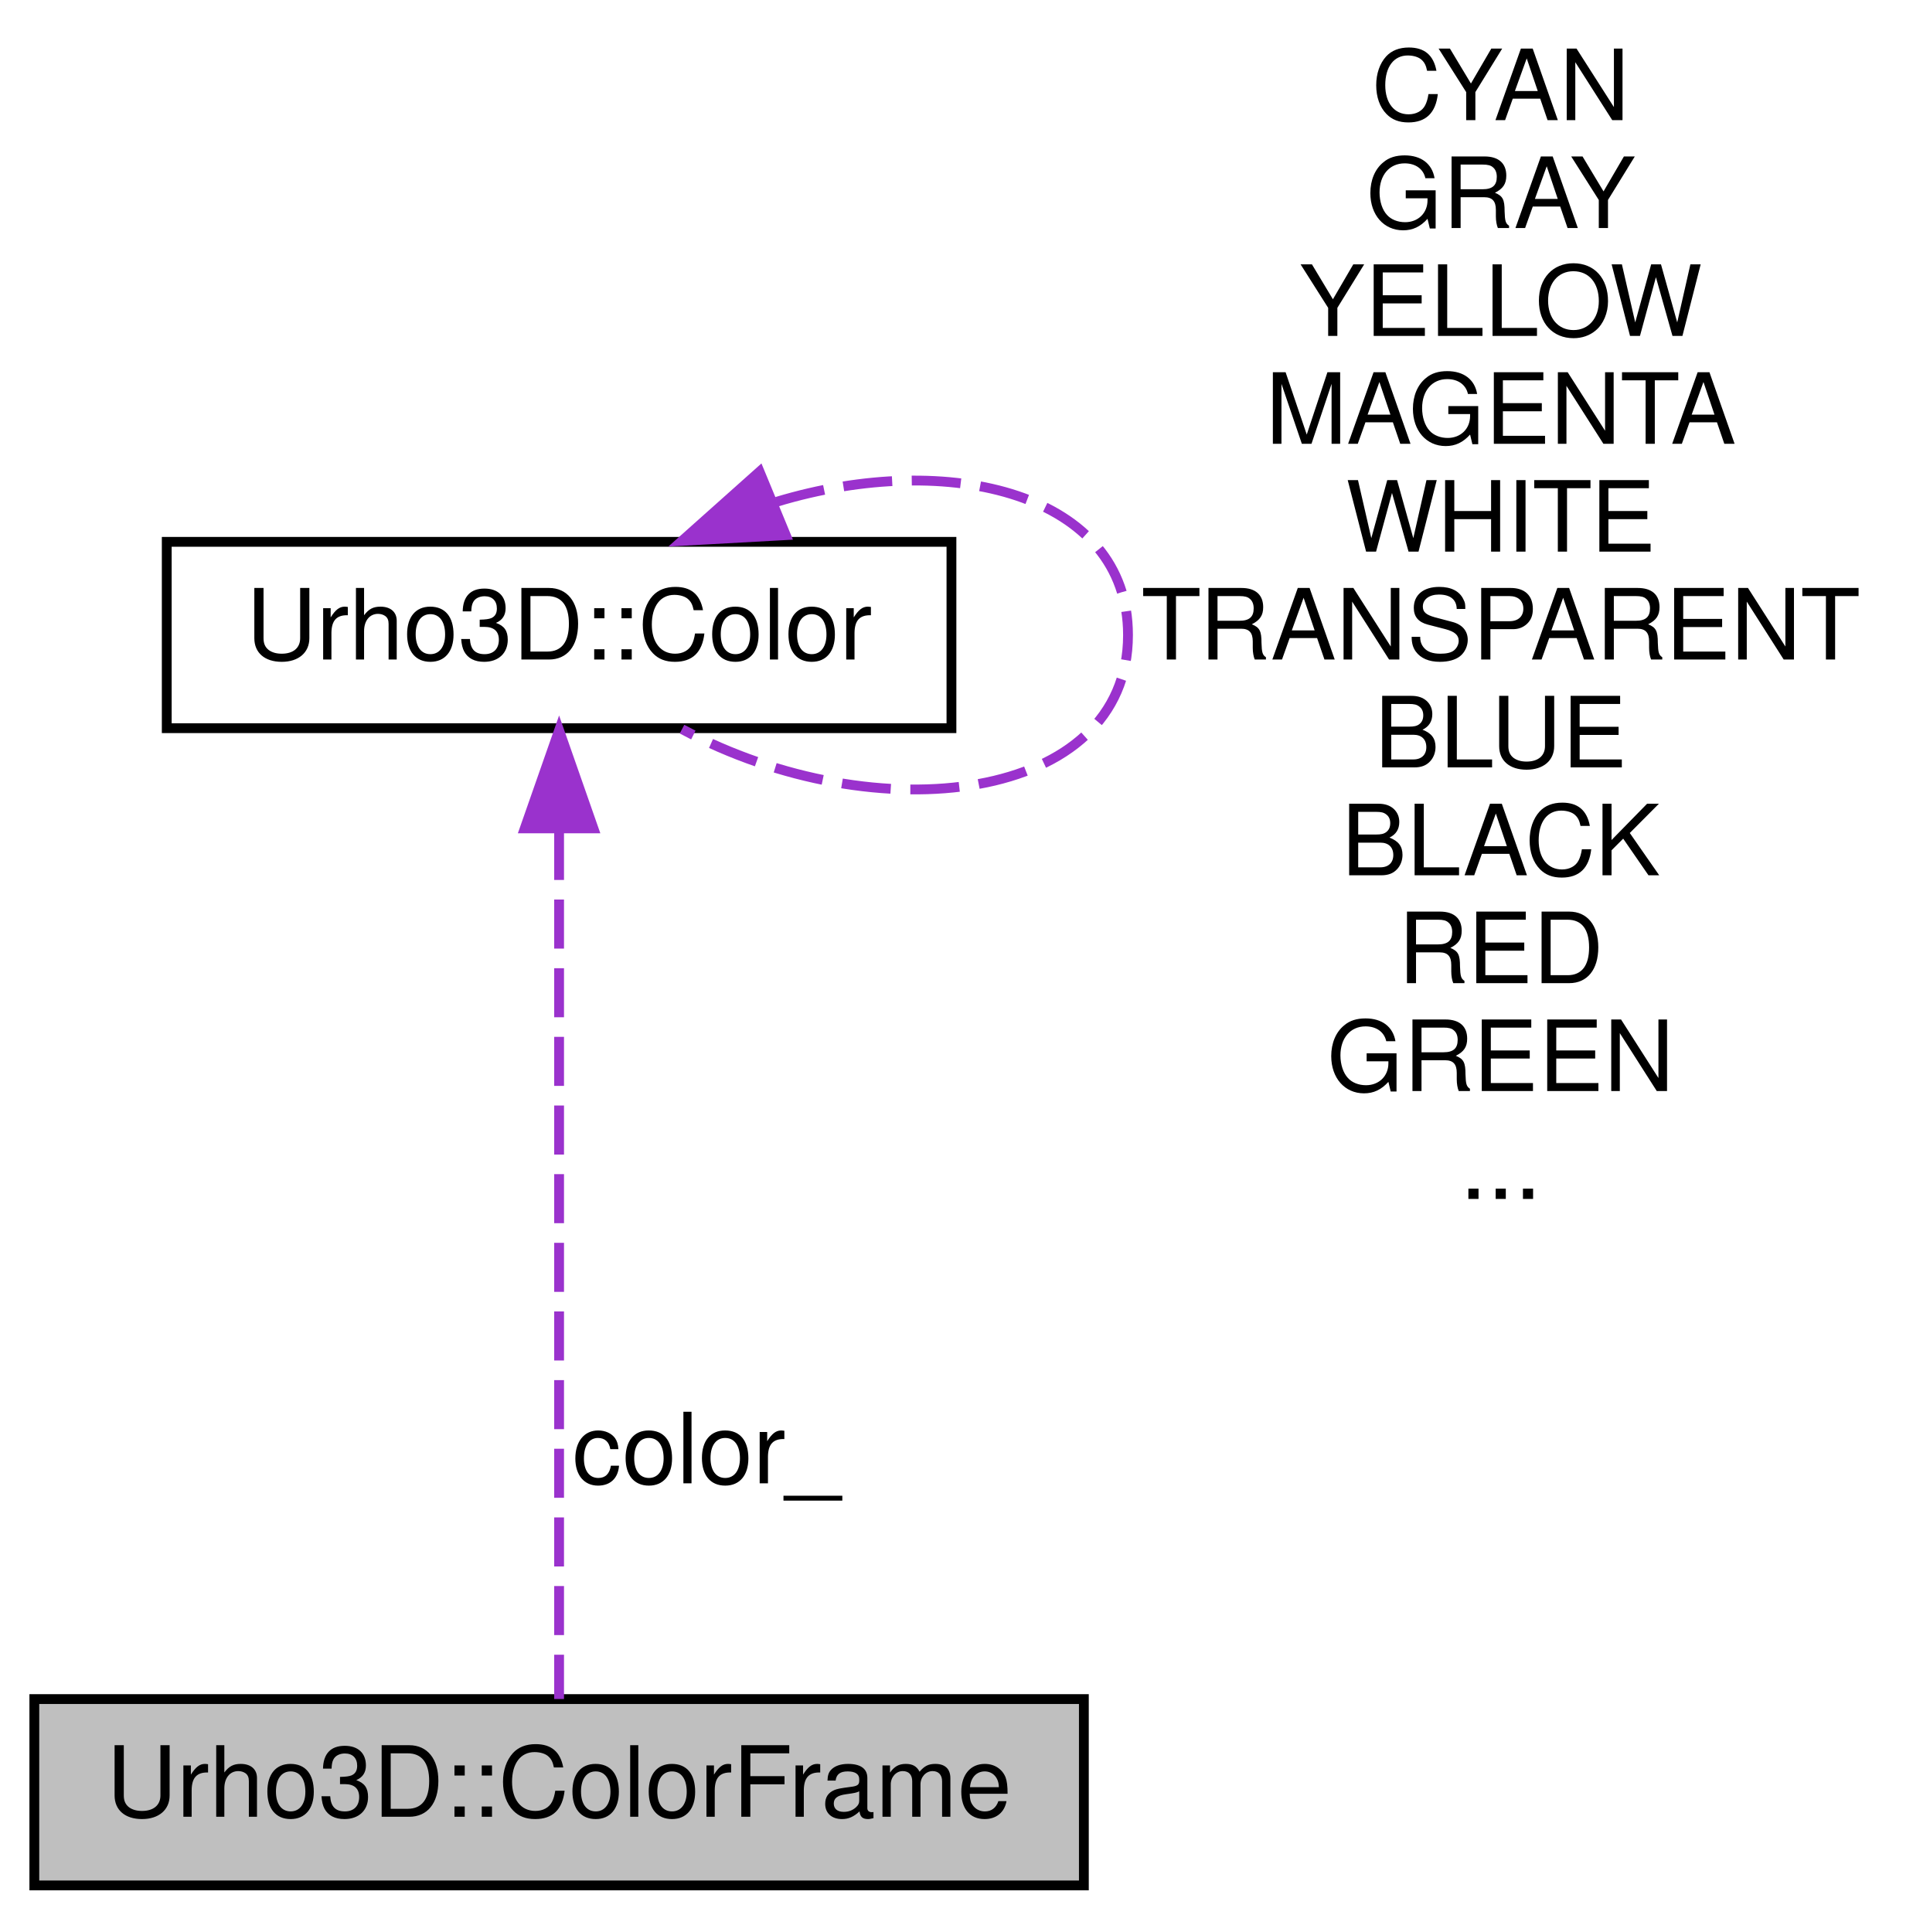
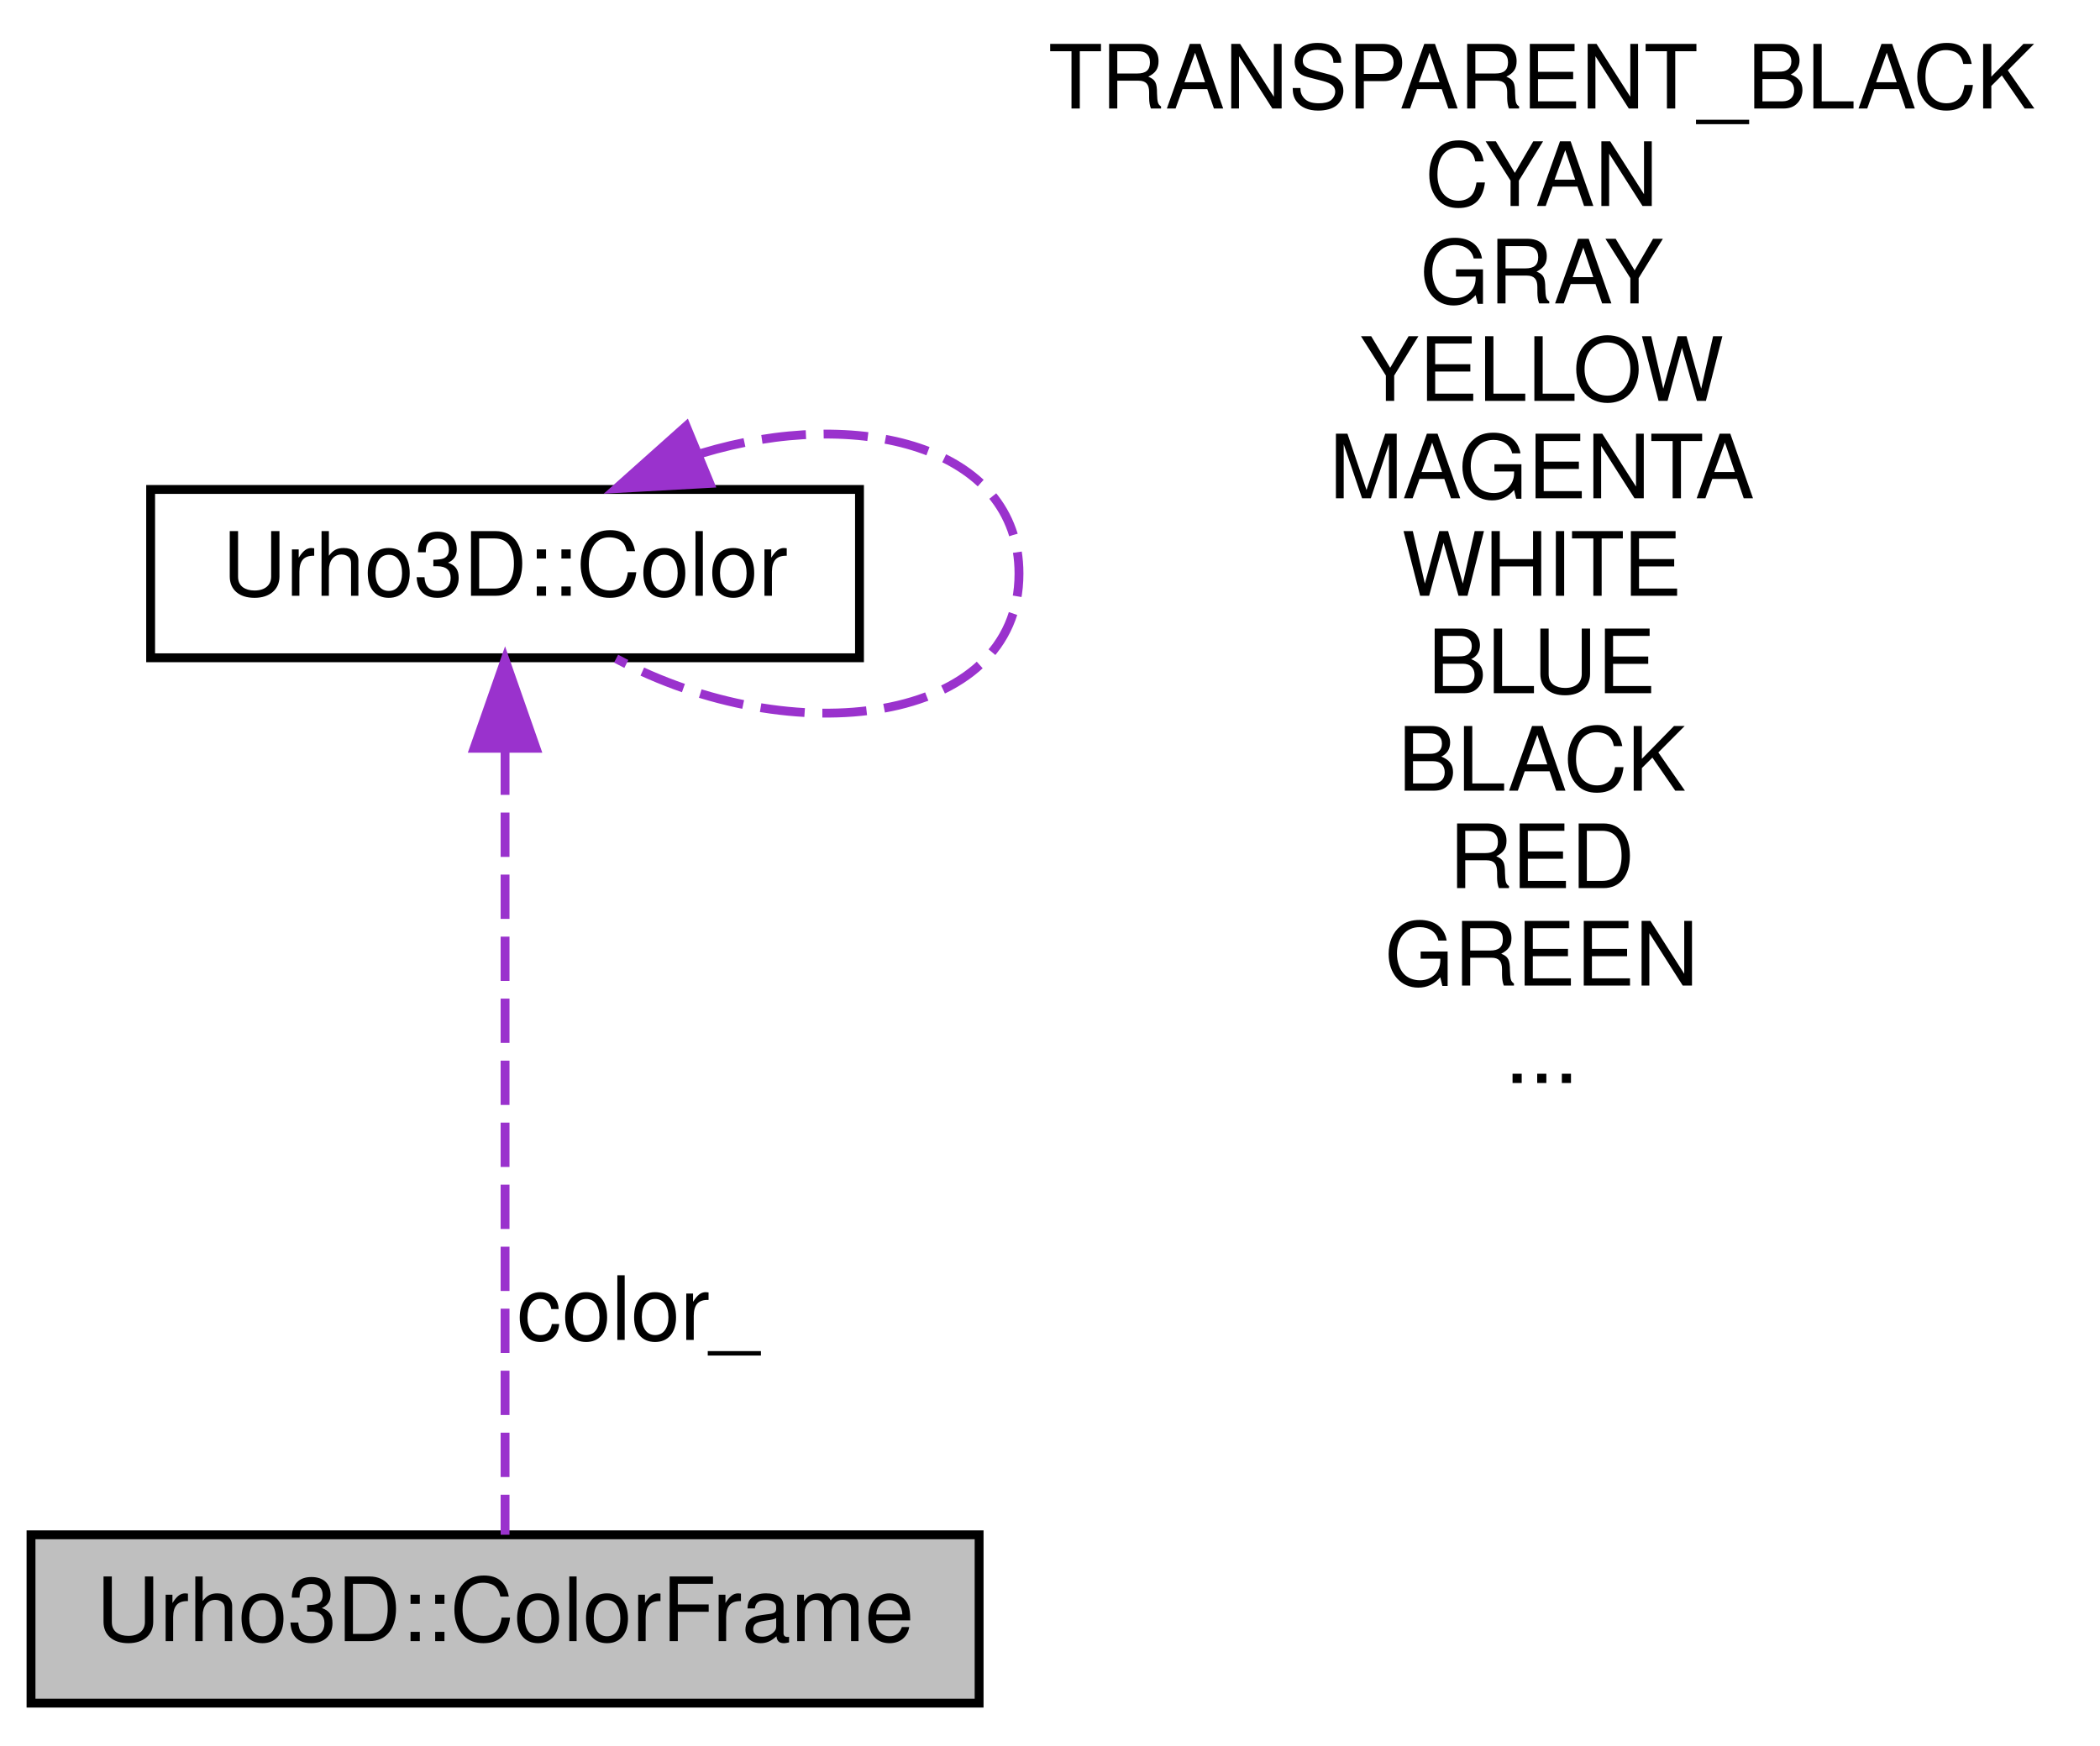
- <svg xmlns="http://www.w3.org/2000/svg" xmlns:xlink="http://www.w3.org/1999/xlink" width="195pt" height="197pt" viewBox="0.00 0.00 195.00 196.50">
+ <svg xmlns="http://www.w3.org/2000/svg" xmlns:xlink="http://www.w3.org/1999/xlink" width="237pt" height="197pt" viewBox="0.00 0.00 237.00 196.50">
  <g id="graph0" class="graph" transform="scale(1 1) rotate(0) translate(4 192.5)">
    <g id="node1" class="node">
      <polygon fill="#bfbfbf" stroke="black" points="-0.5,-0.5 -0.5,-19.5 106.5,-19.5 106.5,-0.5 -0.5,-0.5" />
      <text text-anchor="middle" x="53" y="-7.5" font-family="Helvetica,sans-Serif" font-size="10.00">Urho3D::ColorFrame</text>
    </g>
    <g id="node2" class="node">
      <g id="a_node2">
        <a xlink:href="class_urho3_d_1_1_color.html" target="_top" xlink:title="RGBA color. ">
          <polygon fill="none" stroke="black" points="13,-118.5 13,-137.5 93,-137.5 93,-118.5 13,-118.5" />
          <text text-anchor="middle" x="53" y="-125.5" font-family="Helvetica,sans-Serif" font-size="10.00">Urho3D::Color</text>
        </a>
      </g>
    </g>
    <g id="edge1" class="edge">
      <path fill="none" stroke="#9a32cd" stroke-dasharray="5,2" d="M53,-108.025C53,-82.464 53,-38.041 53,-19.505" />
      <polygon fill="#9a32cd" stroke="#9a32cd" points="49.5,-108.281 53,-118.281 56.5,-108.281 49.5,-108.281" />
      <text text-anchor="middle" x="68" y="-41.5" font-family="Helvetica,sans-Serif" font-size="10.00"> color_</text>
    </g>
    <g id="edge2" class="edge">
      <path fill="none" stroke="#9a32cd" stroke-dasharray="5,2" d="M75.17,-141.581C92.828,-146.924 111,-142.396 111,-128 111,-110.938 85.474,-107.738 65.532,-118.402" />
      <polygon fill="#9a32cd" stroke="#9a32cd" points="76.11,-138.183 65.532,-137.598 73.437,-144.652 76.11,-138.183" />
-       <text text-anchor="middle" x="149" y="-180.5" font-family="Helvetica,sans-Serif" font-size="10.00"> CYAN</text>
-       <text text-anchor="middle" x="149" y="-169.5" font-family="Helvetica,sans-Serif" font-size="10.00">GRAY</text>
-       <text text-anchor="middle" x="149" y="-158.5" font-family="Helvetica,sans-Serif" font-size="10.00">YELLOW</text>
-       <text text-anchor="middle" x="149" y="-147.5" font-family="Helvetica,sans-Serif" font-size="10.00">MAGENTA</text>
-       <text text-anchor="middle" x="149" y="-136.5" font-family="Helvetica,sans-Serif" font-size="10.00">WHITE</text>
-       <text text-anchor="middle" x="149" y="-125.5" font-family="Helvetica,sans-Serif" font-size="10.00">TRANSPARENT</text>
-       <text text-anchor="middle" x="149" y="-114.5" font-family="Helvetica,sans-Serif" font-size="10.00">BLUE</text>
-       <text text-anchor="middle" x="149" y="-103.5" font-family="Helvetica,sans-Serif" font-size="10.00">BLACK</text>
-       <text text-anchor="middle" x="149" y="-92.5" font-family="Helvetica,sans-Serif" font-size="10.00">RED</text>
-       <text text-anchor="middle" x="149" y="-81.5" font-family="Helvetica,sans-Serif" font-size="10.00">GREEN</text>
-       <text text-anchor="middle" x="149" y="-70.5" font-family="Helvetica,sans-Serif" font-size="10.00">...</text>
+       <text text-anchor="middle" x="170" y="-180.5" font-family="Helvetica,sans-Serif" font-size="10.00"> TRANSPARENT_BLACK</text>
+       <text text-anchor="middle" x="170" y="-169.5" font-family="Helvetica,sans-Serif" font-size="10.00">CYAN</text>
+       <text text-anchor="middle" x="170" y="-158.5" font-family="Helvetica,sans-Serif" font-size="10.00">GRAY</text>
+       <text text-anchor="middle" x="170" y="-147.5" font-family="Helvetica,sans-Serif" font-size="10.00">YELLOW</text>
+       <text text-anchor="middle" x="170" y="-136.5" font-family="Helvetica,sans-Serif" font-size="10.00">MAGENTA</text>
+       <text text-anchor="middle" x="170" y="-125.5" font-family="Helvetica,sans-Serif" font-size="10.00">WHITE</text>
+       <text text-anchor="middle" x="170" y="-114.5" font-family="Helvetica,sans-Serif" font-size="10.00">BLUE</text>
+       <text text-anchor="middle" x="170" y="-103.5" font-family="Helvetica,sans-Serif" font-size="10.00">BLACK</text>
+       <text text-anchor="middle" x="170" y="-92.5" font-family="Helvetica,sans-Serif" font-size="10.00">RED</text>
+       <text text-anchor="middle" x="170" y="-81.5" font-family="Helvetica,sans-Serif" font-size="10.00">GREEN</text>
+       <text text-anchor="middle" x="170" y="-70.5" font-family="Helvetica,sans-Serif" font-size="10.00">...</text>
    </g>
  </g>
</svg>
